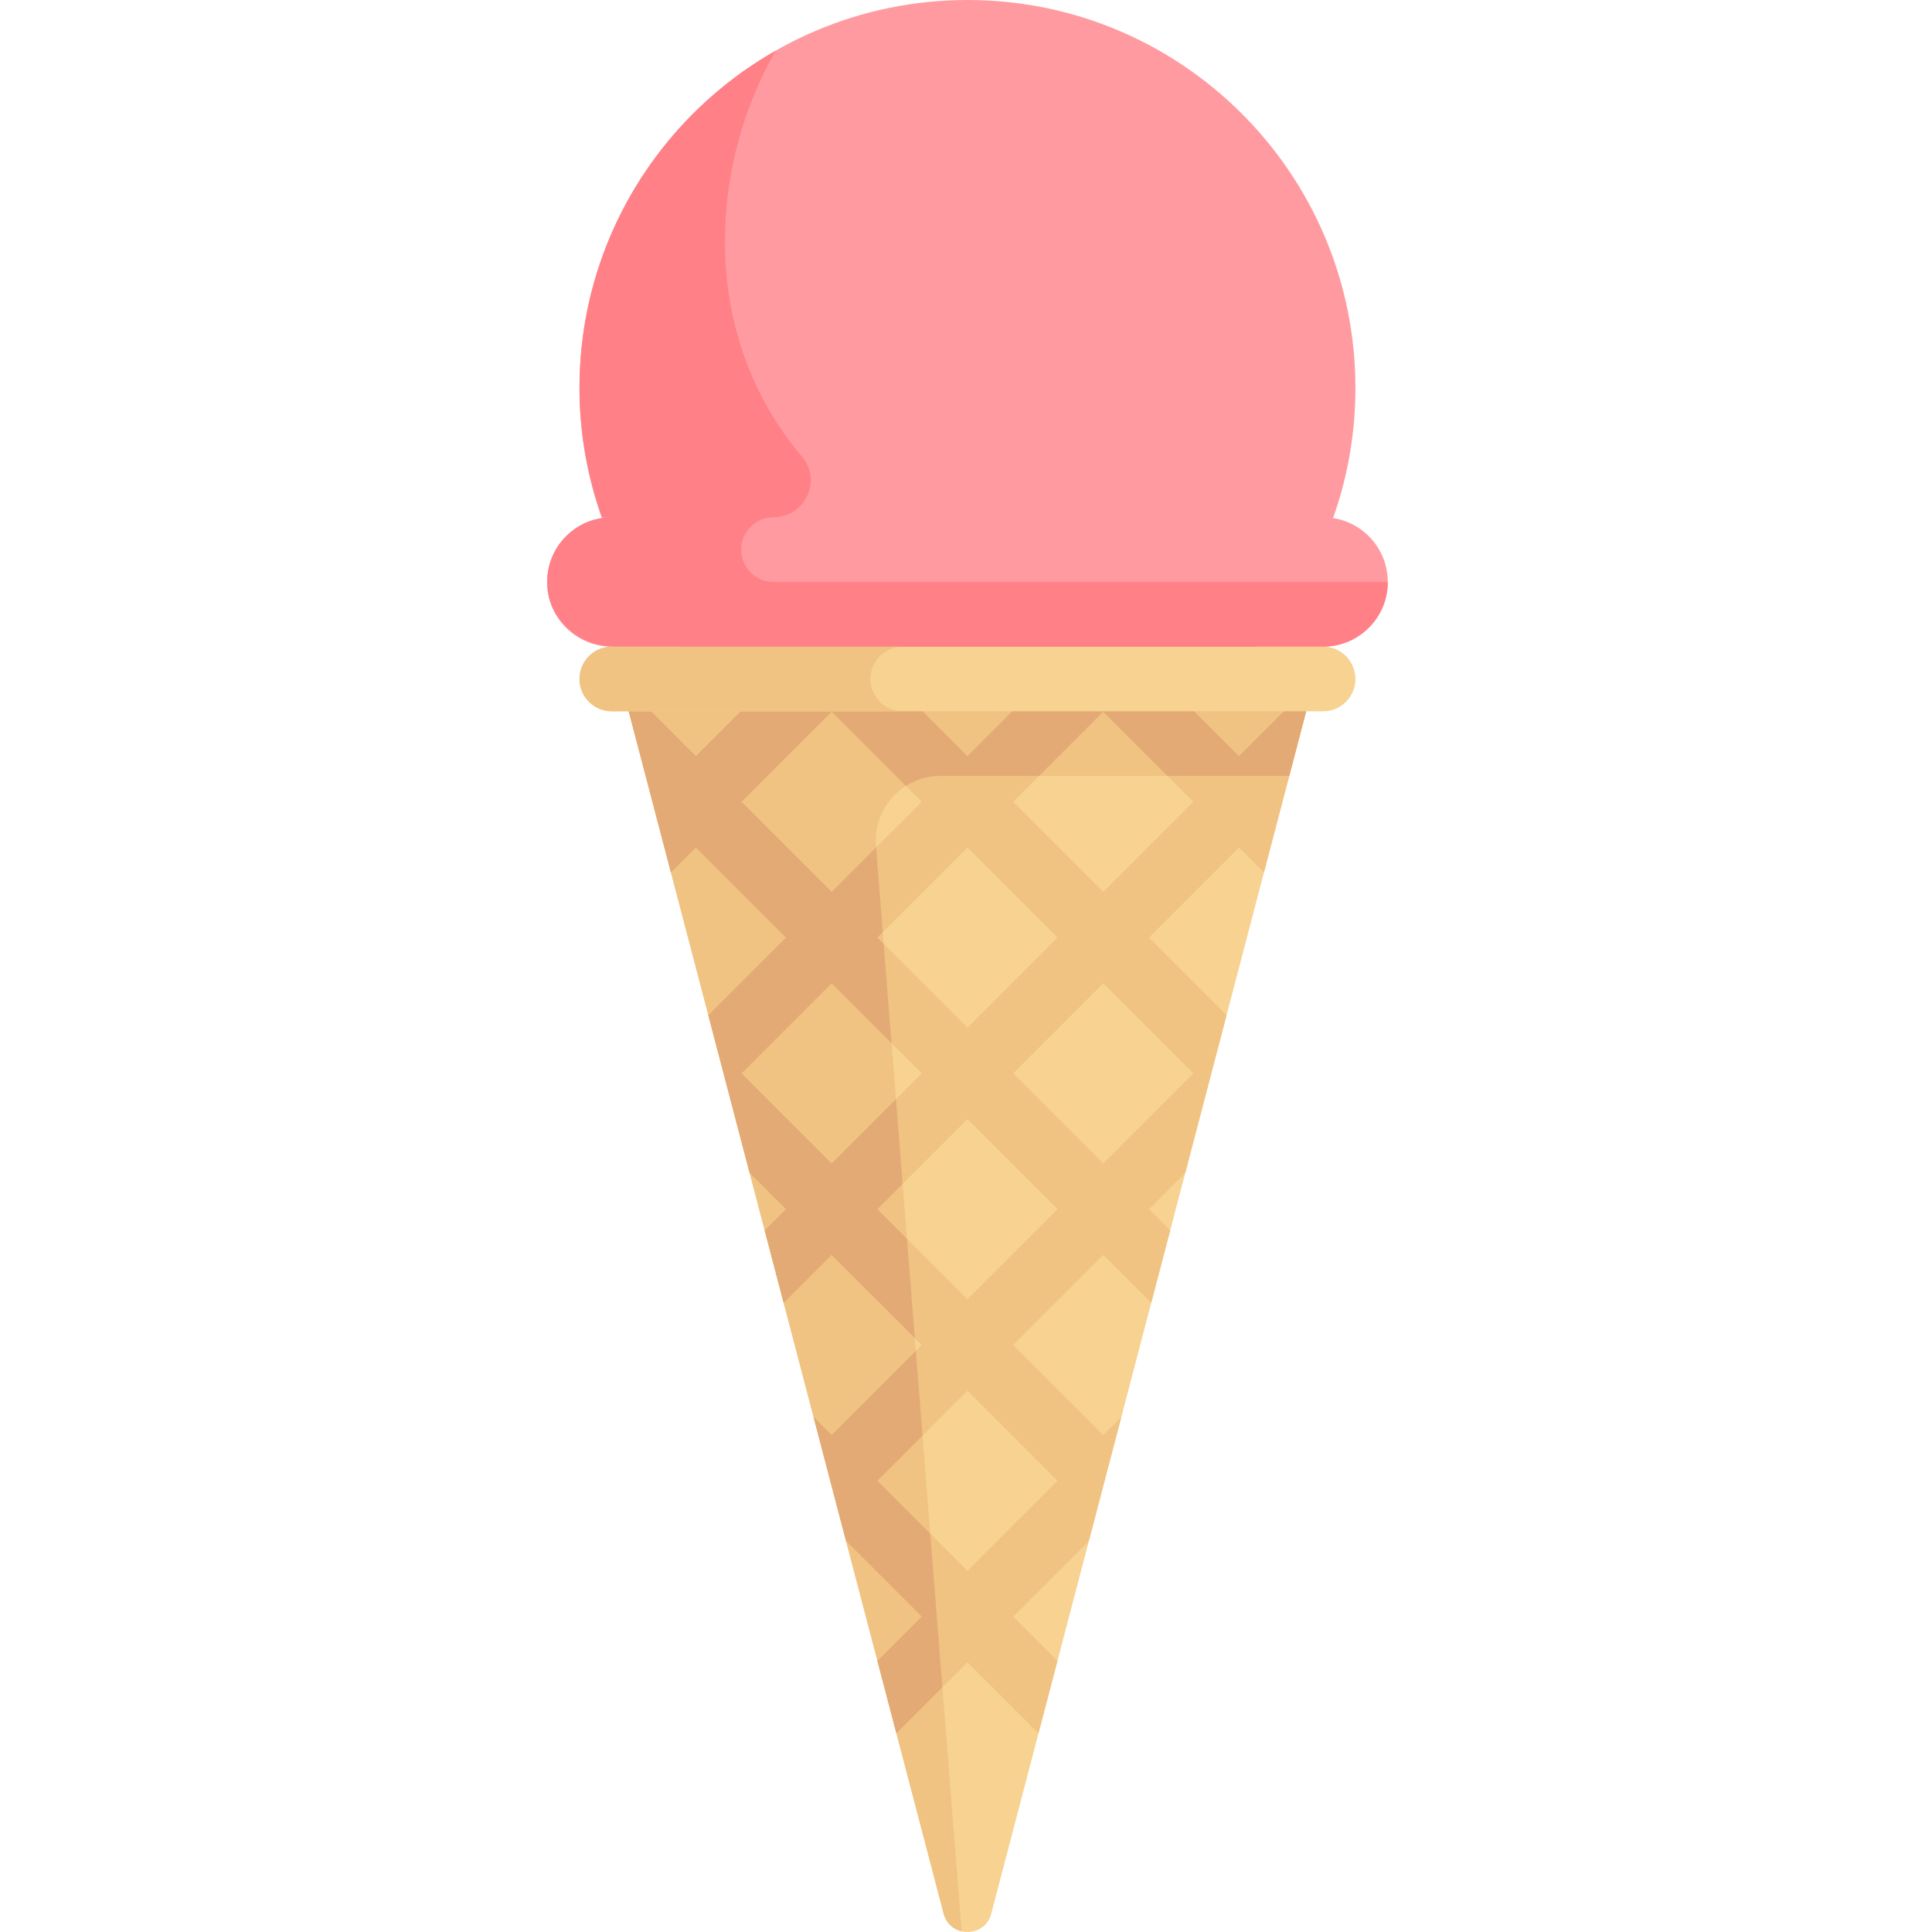
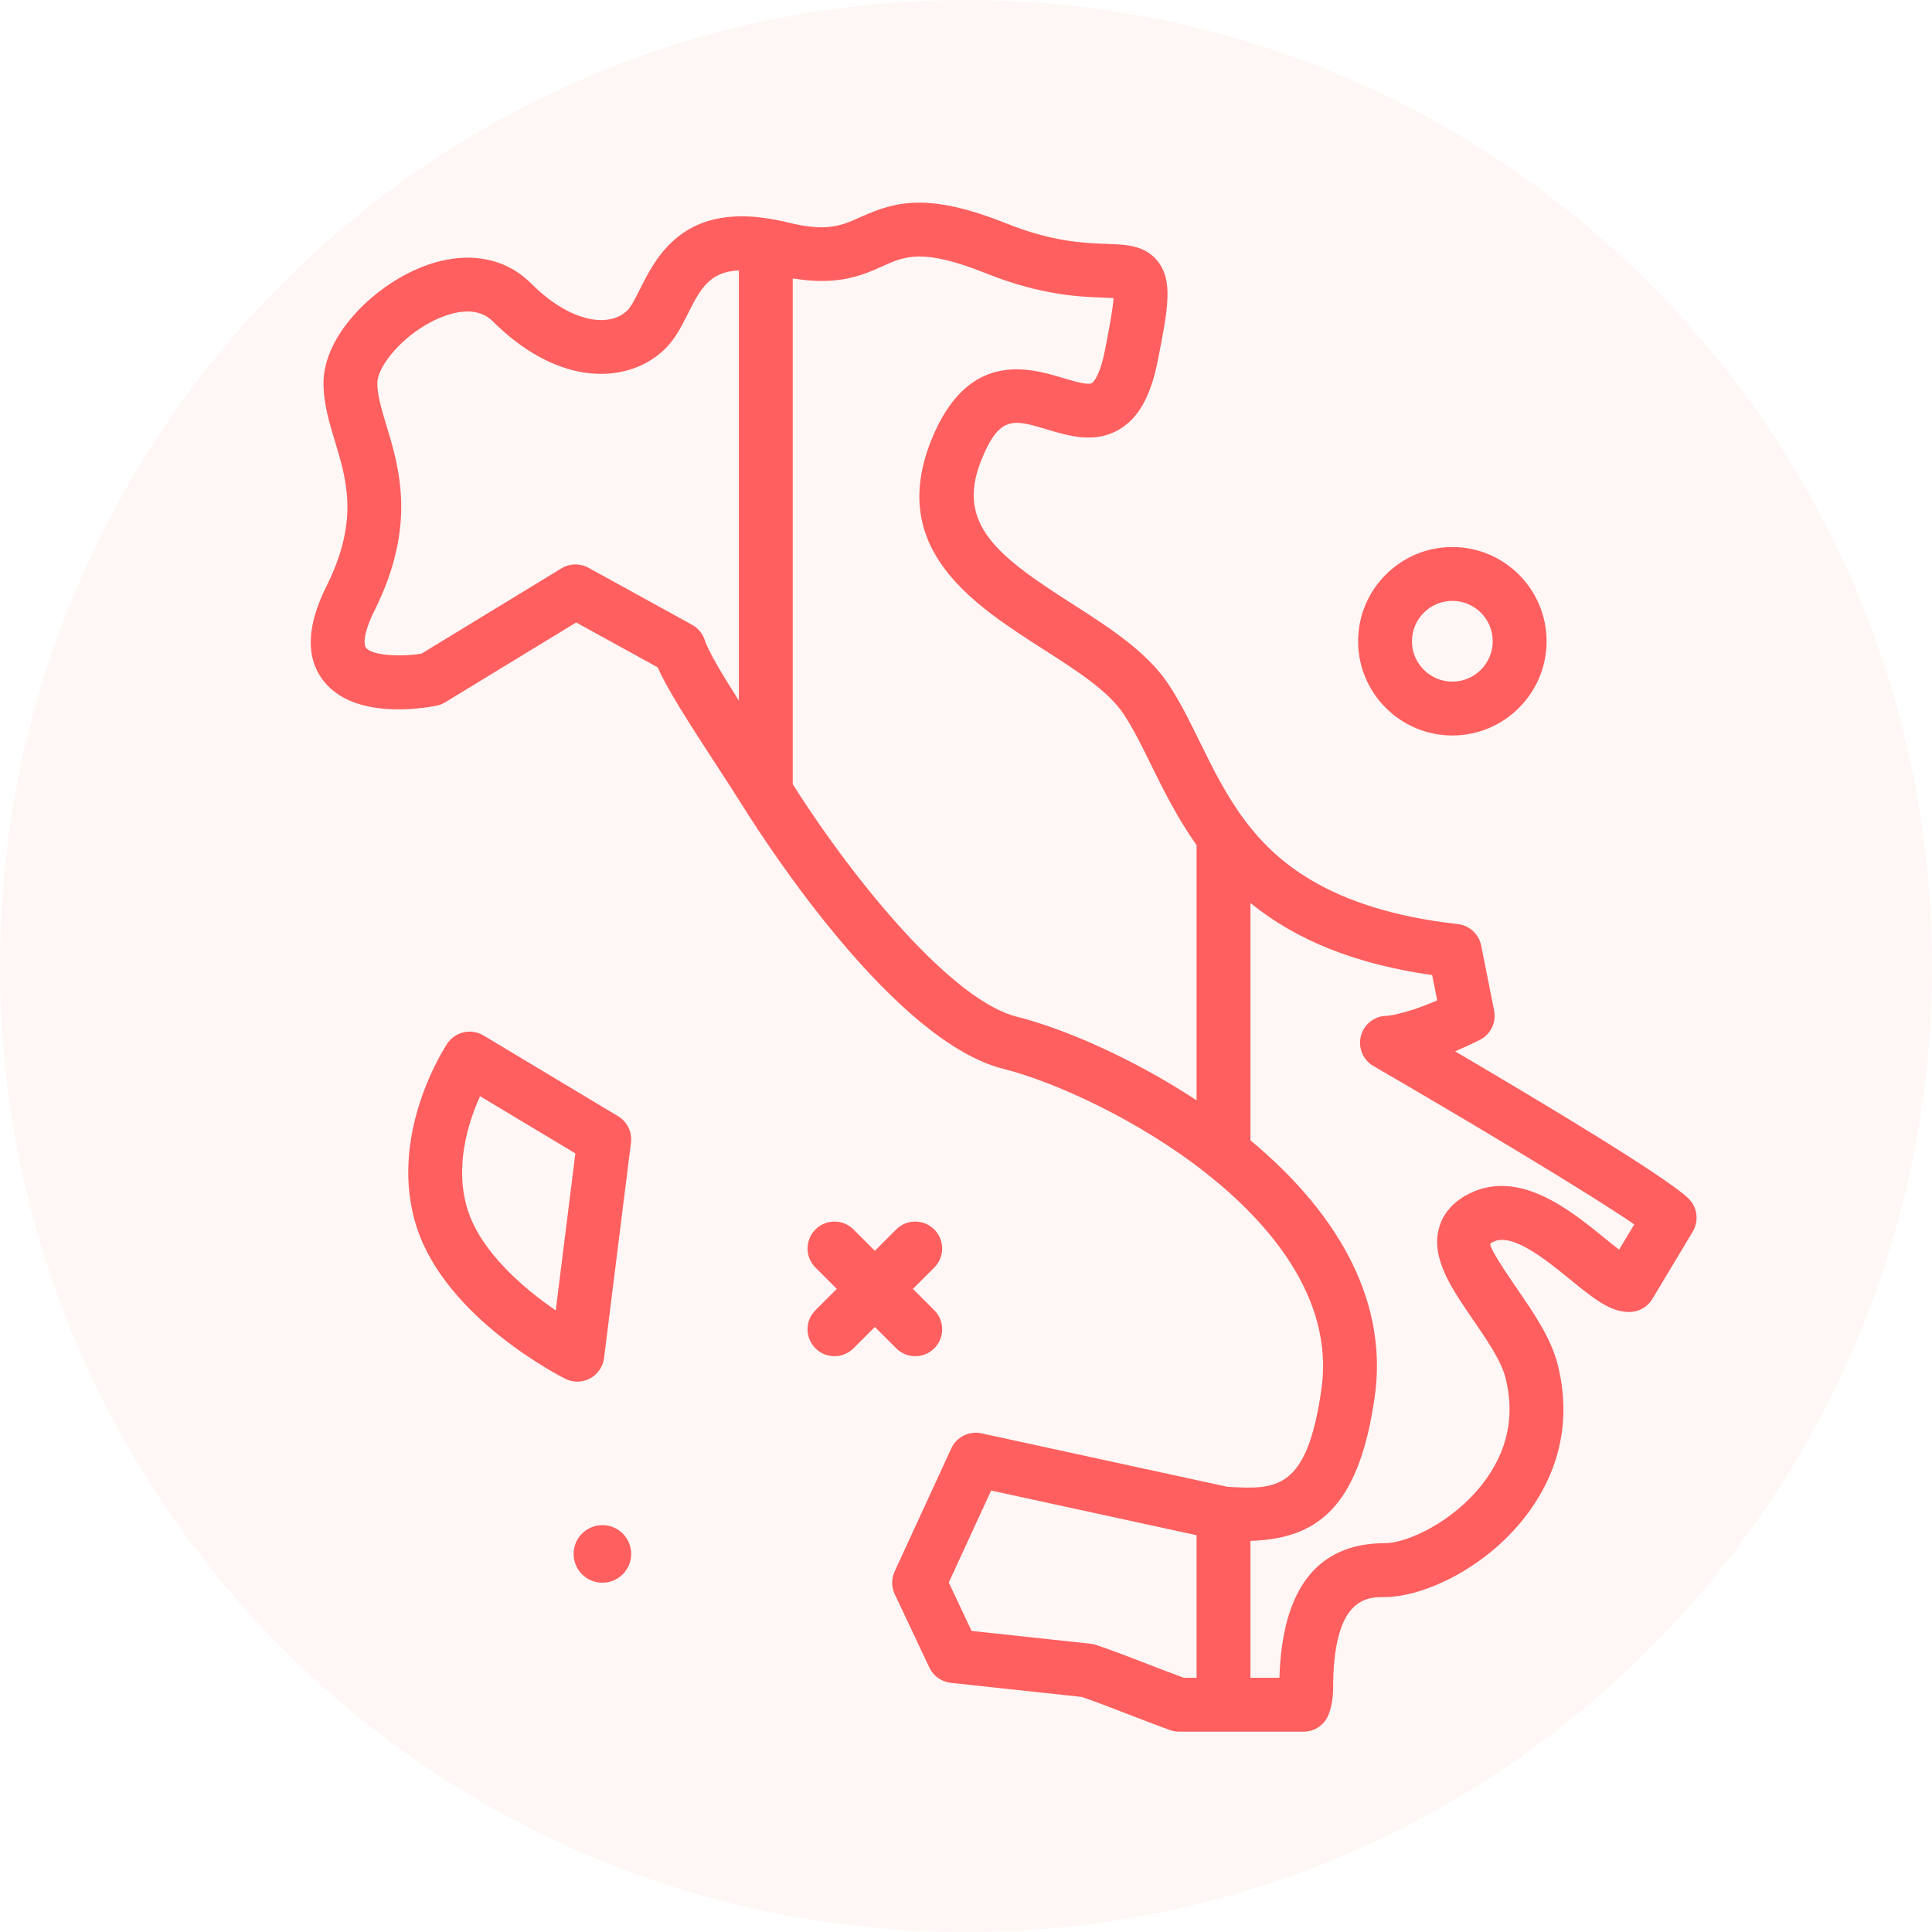
- <svg xmlns="http://www.w3.org/2000/svg" height="512pt" viewBox="-145 0 512 512" width="512pt">
-   <path d="m214.203 102.816c0 56.785-46.031 102.82-102.816 102.82-56.785 0-102.82-46.035-102.82-102.82s46.035-102.816 102.82-102.816c56.785 0 102.816 46.031 102.816 102.816zm0 0" fill="#ff9ba0" />
-   <path d="m205.637 171.363h-188.5c-9.465 0-17.137-7.672-17.137-17.137 0-9.465 7.672-17.137 17.137-17.137h188.5c9.465 0 17.137 7.672 17.137 17.137 0 9.465-7.672 17.137-17.137 17.137zm0 0" fill="#ff9ba0" />
-   <path d="m19.379 179.934 85.695 327.195c1.703 6.496 10.922 6.496 12.621 0l85.695-327.195zm0 0" fill="#f7d291" />
-   <path d="m104.223 205.637h92.438l6.73-25.707h-184.012l85.695 327.199c.691 2.629 2.621 4.191 4.777 4.691l-22.711-287.699c-.785-9.965 7.086-18.484 17.082-18.484zm0 0" fill="#f0c382" />
-   <path d="m92.559 459.348 18.824-18.824 18.828 18.828 5.027-19.203-11.738-11.742 20.07-20.066 8.598-32.832-4.797 4.797-23.871-23.871 23.871-23.871 12.715 12.715 5.027-19.203-5.629-5.629 9.625-9.621 10.941-41.777-20.566-20.57 23.871-23.871 6.605 6.605 13.285-50.727-19.891 19.891-20.445-20.445h-31.086l-20.441 20.445-20.445-20.445h-31.082l-20.441 20.445-19.895-19.891 13.289 50.727 6.605-6.605 23.867 23.871-20.566 20.562 10.941 41.785 9.621 9.621-5.625 5.629 5.027 19.203 12.715-12.715 23.871 23.871-23.871 23.871-4.797-4.797 8.598 32.832 20.07 20.066-11.738 11.738zm78.68-174.883-23.867 23.867-23.867-23.871 23.867-23.867zm-23.867-95.844 23.867 23.871-23.867 23.867-23.871-23.867zm-12.117 59.855-23.867 23.867-23.871-23.867 23.867-23.871zm-83.723-35.984 23.867-23.871 23.871 23.871-23.871 23.867zm0 71.969 23.867-23.871 23.871 23.871-23.871 23.871zm35.984 35.984 23.871-23.867 23.871 23.867-23.871 23.871zm0 71.977 23.871-23.875 23.871 23.875-23.871 23.871zm0 0" fill="#f0c382" />
-   <path d="m19.523 180.484 13.289 50.727 6.605-6.605 23.867 23.871-20.566 20.562 10.941 41.785 9.621 9.621-5.625 5.629 5.027 19.203 12.715-12.715 22.043 22.043-2.078-26.309-7.848-7.852 6.699-6.703-1.773-22.457-17.043 17.043-23.871-23.867 23.871-23.871 15.871 15.871-2.074-26.309-1.68-1.68 1.434-1.434-1.773-22.461-11.777 11.781-23.871-23.871 23.871-23.867 19.664 19.664c2.637-1.672 5.785-2.648 9.16-2.648h26.129l17.016-17.016 17.016 17.016h32.273l6.59-25.156-19.895 19.895-20.441-20.445h-31.086l-20.445 20.445-20.441-20.445h-31.082l-20.445 20.445zm0 0" fill="#e3aa75" />
-   <path d="m101.535 406.441-14.02-14.02 11.969-11.973-1.773-22.457-22.312 22.312-4.797-4.793 8.602 32.828 20.066 20.066-11.738 11.738 5.027 19.203 12.191-12.188zm0 0" fill="#e3aa75" />
-   <path d="m205.637 188.5h-188.5c-4.734 0-8.57-3.836-8.57-8.566 0-4.734 3.836-8.57 8.57-8.57h188.5c4.73 0 8.566 3.836 8.566 8.57 0 4.73-3.836 8.566-8.566 8.566zm0 0" fill="#f7d291" />
-   <path d="m85.68 179.934c0-4.734 3.836-8.57 8.57-8.57h-77.113c-4.734 0-8.57 3.836-8.57 8.57 0 4.73 3.836 8.566 8.57 8.566h77.113c-4.734 0-8.57-3.836-8.57-8.566zm0 0" fill="#f0c382" />
-   <path d="m59.977 154.227c-4.73 0-8.566-3.836-8.566-8.566 0-4.734 3.836-8.57 8.566-8.57 8.309 0 12.961-9.727 7.574-16.055-13.617-15.996-20.426-36.059-20.426-56.773 0-18.488 4.891-35.84 13.43-50.832-31.055 17.691-51.984 51.09-51.984 89.387 0 12.035 2.176 23.539 5.977 34.273h2.59c-10.406 0-18.648 9.277-16.902 20.012 1.371 8.426 9.281 14.262 17.82 14.262h187.582c9.465 0 17.137-7.672 17.137-17.137zm0 0" fill="#ff8087" />
+ <svg xmlns="http://www.w3.org/2000/svg" width="1001" height="1001" viewBox="0 0 1001 1001" fill="none">
+   <circle cx="500.5" cy="500.5" r="500.5" fill="#FEF7F5" />
+   <path d="M312.111 790.204C303.874 790.204 297.195 796.882 297.195 805.119C297.195 813.356 303.874 820.031 312.111 820.031C320.348 820.031 327.023 813.353 327.023 805.119C327.023 796.886 320.348 790.204 312.111 790.204Z" fill="#FF5F5F" />
+   <path d="M752.483 381.066C779.402 381.066 801.306 359.162 801.306 332.243C801.306 305.324 779.402 283.42 752.483 283.42C725.564 283.42 703.66 305.324 703.66 332.243C703.66 359.162 725.564 381.066 752.483 381.066ZM752.483 311.319C764.023 311.319 773.407 320.703 773.407 332.243C773.407 343.783 764.023 353.167 752.483 353.167C740.943 353.167 731.559 343.783 731.559 332.243C731.559 320.703 740.943 311.319 752.483 311.319Z" fill="#FF5F5F" />
+   <path d="M464.342 698.578C467.065 701.301 470.636 702.665 474.204 702.665C477.772 702.665 481.343 701.301 484.066 698.578C489.513 693.13 489.513 684.3 484.066 678.853L473.004 667.791L484.066 656.729C489.513 651.282 489.513 642.452 484.066 637.005C478.619 631.558 469.789 631.558 464.342 637.005L453.28 648.067L442.218 637.005C436.771 631.558 427.941 631.558 422.494 637.005C417.046 642.452 417.046 651.282 422.494 656.729L433.555 667.791L422.494 678.853C417.046 684.3 417.046 693.13 422.494 698.578C425.217 701.301 428.788 702.665 432.356 702.665C435.923 702.665 439.494 701.301 442.218 698.578L453.28 687.516L464.342 698.578Z" fill="#FF5F5F" />
+   <path d="M874.933 621.078C863.836 609.982 795.474 569.124 753.905 544.713C757.835 543.049 762.1 541.096 766.69 538.802C772.308 535.987 775.359 529.762 774.135 523.6L767.425 489.913C766.233 483.953 761.323 479.444 755.283 478.777C686.899 471.175 659.625 444.546 645.065 425.173C635.21 412.068 628.288 397.962 621.595 384.312C616.35 373.62 611.391 363.51 605.288 354.356C594.084 337.554 574.481 324.993 555.521 312.85C517.589 288.546 495.015 271.961 508.372 238.573C517.77 215.061 525.066 217.262 542.687 222.552C553.721 225.868 567.426 229.997 580.082 222.402C589.902 216.505 596.155 205.345 599.768 187.305C605.379 159.257 607.723 145.335 599.855 135.389C593.243 127.037 583.562 126.706 573.32 126.357C562.237 125.977 545.491 125.405 521.526 115.815C480.762 99.515 463.779 104.408 445.819 112.491C436.1 116.851 428.445 120.338 408.139 115.236C404.93 114.434 401.987 113.893 399.106 113.412C353.663 105.674 339.794 133.457 331.469 150.022C329.283 154.367 327.023 158.863 325.136 160.756C316.153 169.719 296.115 167.794 275.114 146.807C260.798 132.484 239.724 129.586 217.329 138.859C192.889 148.98 167.606 174.067 167.606 198.517C167.606 209.028 170.63 219.019 173.552 228.676C179.697 248.958 186.044 269.938 169.078 303.87C158.888 324.25 158.337 340.616 167.435 352.529C183.1 373.045 219.09 367.043 226.141 365.634C227.742 365.313 229.266 364.713 230.664 363.87L298.517 322.506L340.746 345.746C345.799 357.16 356.411 373.746 371.138 396.333C376.076 403.901 380.885 411.269 384.944 417.773C397.593 438.017 463.532 539.708 519.929 553.808C545.777 560.273 589.756 580.025 625.257 608.119C656.137 632.559 691.51 671.77 684.65 719.802C677.17 772.105 661.532 771.882 635.827 770.319L508.504 742.633C502.178 741.252 495.612 744.478 492.874 750.431L463.525 814.197C461.802 817.935 461.823 822.256 463.58 825.981L481.516 863.993C483.587 868.387 487.803 871.389 492.637 871.909L560.462 879.205C567.866 881.726 576.134 884.934 584.738 888.265C591.747 890.974 598.959 893.768 606.105 896.355C607.632 896.906 609.236 897.192 610.858 897.192H675.388C681.326 897.192 686.62 893.426 688.566 887.815C690.003 883.668 690.704 879.49 690.704 875.058C690.704 827.449 708.21 827.449 717.609 827.449C737.152 827.449 769.218 812.907 790.163 785.949C808.402 762.483 814.233 735.153 807.042 706.905C803.568 693.291 794.773 680.478 786.268 668.088C781.016 660.433 772.231 647.635 772.088 644.433C772.088 644.426 772.468 644.025 773.668 643.425C783.502 638.473 800.925 652.66 813.622 663.007C825.57 672.74 834.198 679.77 844.15 679.77C849.047 679.77 853.591 677.204 856.112 673.001L877.036 638.128C880.328 632.632 879.463 625.602 874.933 621.078V621.078ZM365.195 331.751C364.111 328.334 361.757 325.456 358.615 323.734L304.882 294.165C300.502 291.748 295.17 291.87 290.898 294.471L218.385 338.67C206.989 340.463 192.659 339.612 189.601 335.584C188.436 334.056 188.056 328.281 194.03 316.341C215.962 272.47 206.884 242.479 200.255 220.582C197.702 212.163 195.501 204.889 195.501 198.507C195.501 189.258 209.995 172.08 227.996 164.62C236.216 161.213 247.641 158.782 255.386 166.521C270.465 181.6 287.058 190.803 303.379 193.133C319.445 195.42 334.528 190.81 344.861 180.47C349.935 175.403 353.216 168.864 356.4 162.535C362.807 149.785 367.623 140.708 382.827 140.122V363.001C374.622 350.115 367.012 337.498 365.195 331.751V331.751ZM410.723 406.304V144.23C434.238 148.205 446.904 142.58 457.265 137.928C468.94 132.662 478.182 128.523 511.155 141.722C539.653 153.119 560.127 153.82 572.361 154.235C573.84 154.291 575.486 154.343 576.95 154.427C576.452 161.579 573.714 175.278 572.406 181.827C569.613 195.783 566.098 198.249 565.711 198.479C563.653 199.724 555.869 197.384 550.712 195.828C533.446 190.653 501.345 181.007 482.457 228.201C459.859 284.7 504.553 313.334 540.469 336.337C557.77 347.42 574.108 357.889 582.073 369.829C587.154 377.453 591.719 386.757 596.546 396.598C602.865 409.474 610.091 423.897 619.963 437.881V570.093C586.499 548.064 550.767 532.758 526.698 526.739C494.168 518.61 444.327 459.28 410.723 406.304V406.304ZM594.809 862.242C585.219 858.532 576.002 854.974 567.883 852.265C566.938 851.951 565.955 851.735 564.961 851.63L503.402 845.011L491.577 819.951L513.523 772.272L619.96 795.418V869.29H613.32C607.123 867.013 600.884 864.593 594.809 862.242V862.242ZM838.881 647.478C836.346 645.528 833.594 643.289 831.24 641.375C813.702 627.084 787.185 605.466 761.187 618.463C750.725 623.694 746.871 631.227 745.473 636.622C741.476 652.116 752.06 667.537 763.265 683.865C770.39 694.246 777.758 704.98 780.001 713.793C785.068 733.66 781.071 752.175 768.137 768.827C752.559 788.872 728.782 799.547 717.612 799.547C682.669 799.547 664.28 823.006 662.892 869.293H647.865V798.368C682.226 797.221 704.015 781.482 712.266 723.753C718.931 677.089 696.503 631.279 647.865 590.812V467.859C671.9 487.36 702.582 499.572 742.024 505.205L744.639 518.324C727.272 525.857 718.463 526.32 718.606 526.32C712.298 526.32 706.767 530.558 705.135 536.653C703.503 542.749 706.156 549.18 711.618 552.339C757.811 579.087 822.871 617.943 846.745 634.379L838.881 647.478Z" fill="#FF5F5F" />
+   <path d="M305.707 714.201C309.7 712.063 312.41 708.126 312.968 703.631L326.917 592.036C327.604 586.554 324.989 581.187 320.257 578.344L250.51 536.496C244.114 532.646 235.845 534.529 231.723 540.719C230.43 542.662 200.222 588.792 216.146 636.566C231.744 683.352 290.401 713.13 292.888 714.375C294.855 715.355 296.989 715.847 299.127 715.847C301.387 715.85 303.657 715.299 305.707 714.201V714.201ZM287.936 678.947C271.022 667.383 249.638 648.813 242.614 627.739C235.054 605.064 242.559 581.588 248.724 567.956L298.105 597.591L287.936 678.947Z" fill="#FF5F5F" />
</svg>
